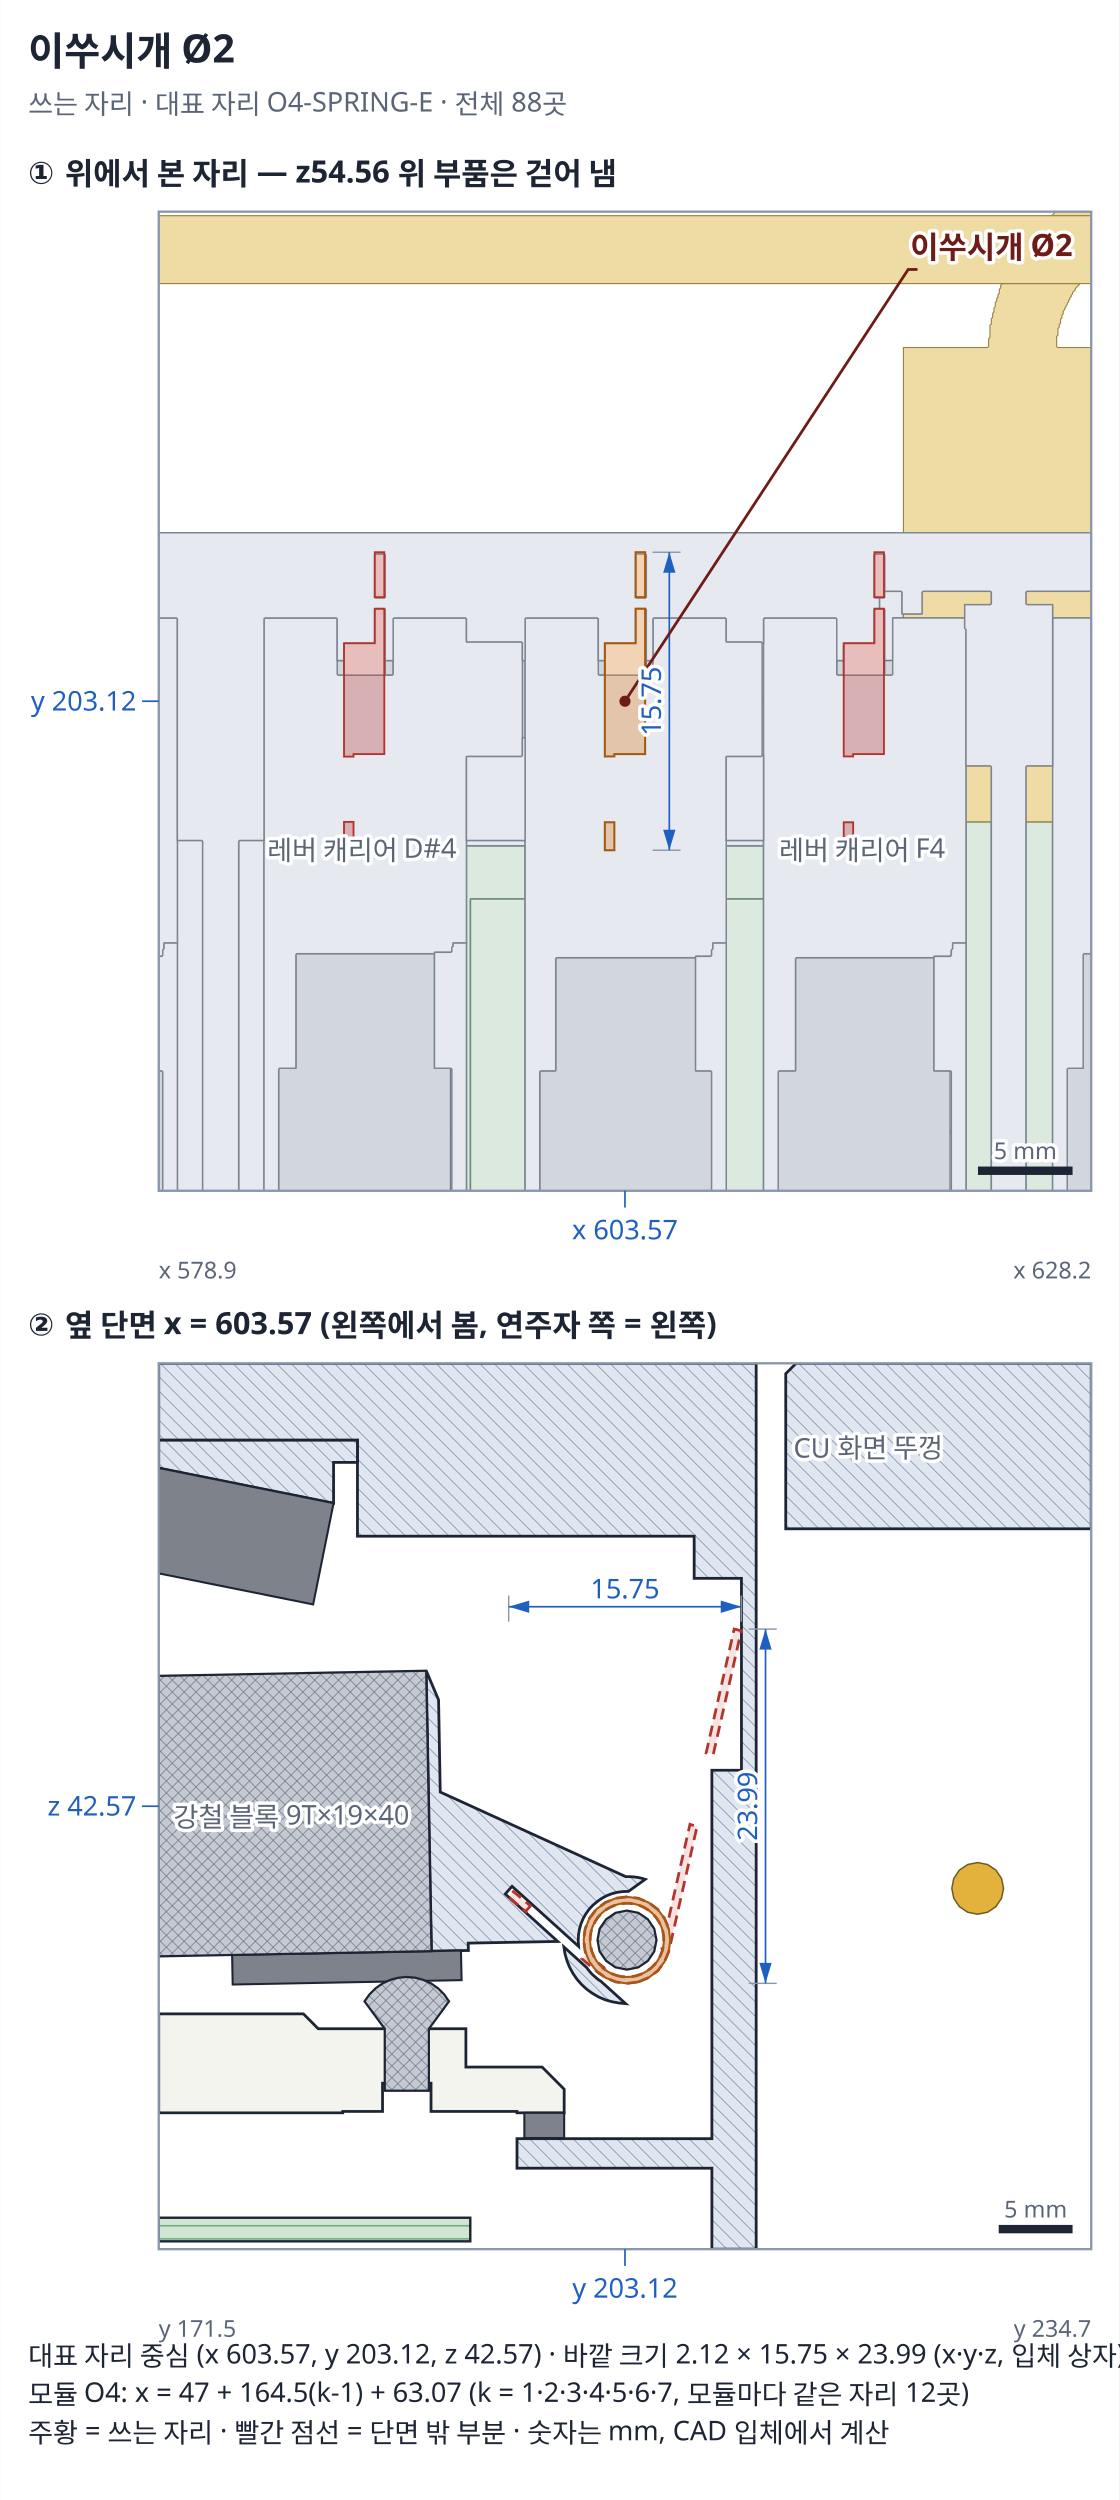
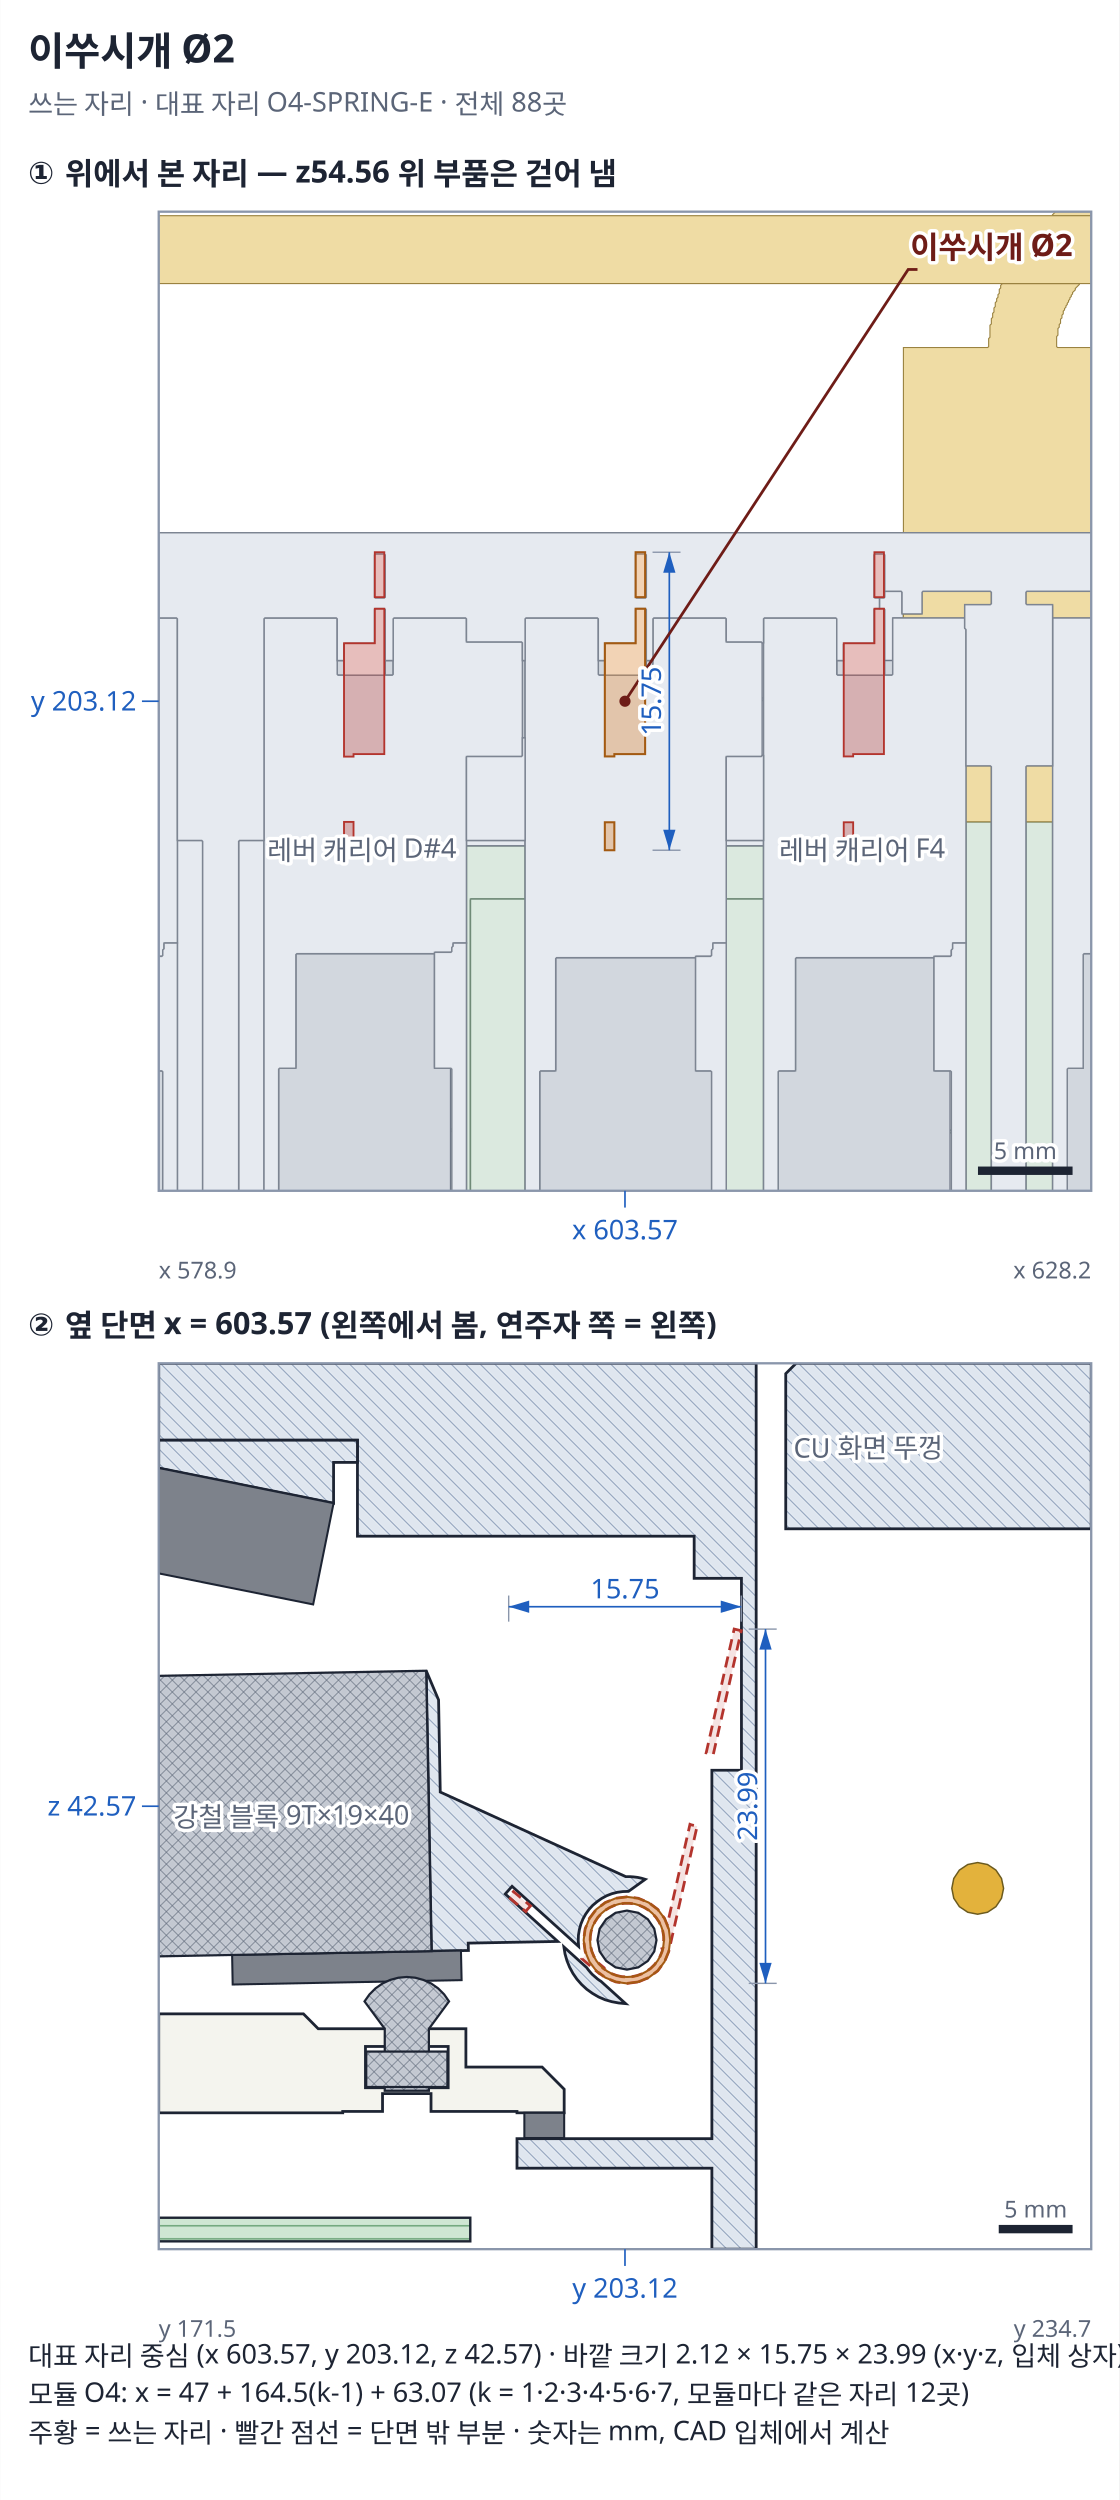
<svg xmlns="http://www.w3.org/2000/svg" viewBox="0 0 120 268.1" width="600" height="1340">
  <defs>
    <style>
.bg{fill:#ffffff}
.frame{fill:none;stroke:#1d2433;stroke-width:.5}
.t{font-family:'Apple SD Gothic Neo','Noto Sans KR','Malgun Gothic','IBM Plex Sans KR',sans-serif;fill:#1d2433}
.h{paint-order:stroke;stroke:#ffffff;stroke-width:.75;stroke-linejoin:round}
.tb{font-weight:700}
.td{fill:#1f5fbf}
.tm{fill:#5b6578}
.tr{fill:#c2410c}
.S-wood{fill:url(#hw);stroke:#1d2433;stroke-width:.4;stroke-linejoin:round}
.S-print{fill:url(#hp);stroke:#1d2433;stroke-width:.4;stroke-linejoin:round}
.S-metal{fill:url(#hm);stroke:#1d2433;stroke-width:.32;stroke-linejoin:round}
.S-rubber{fill:#50555e;stroke:#1d2433;stroke-width:.25}
.S-elec{fill:url(#he);stroke:#1d2433;stroke-width:.3}
.S-screen{fill:#3a4150;stroke:#1d2433;stroke-width:.3}
.S-cable{fill:#e3b23c;stroke:#6b5a1e;stroke-width:.18}
.S-ctx{fill:#eceef1;stroke:#a3aab5;stroke-width:.18}
.P-wood{fill:#f2e6d2;stroke:#39404d;stroke-width:.22;stroke-linejoin:round}
.P-print{fill:#e5ebf3;stroke:#39404d;stroke-width:.22;stroke-linejoin:round}
.P-metal{fill:#c9ced6;stroke:#39404d;stroke-width:.2}
.P-rubber{fill:#7d828b;stroke:#39404d;stroke-width:.18}
.P-elec{fill:#d3ead8;stroke:#39404d;stroke-width:.2}
.P-screen{fill:#596070;stroke:#39404d;stroke-width:.2}
.P-cable{fill:#f0cf7a;fill-opacity:.55;stroke:#8a7430;stroke-width:.14;stroke-opacity:.7}
.P-ctx{fill:#f2f3f5;stroke:#b3b9c3;stroke-width:.18}
.air{fill:#e8f1fb;stroke:none}
.hid{fill:none;stroke:#39404d;stroke-width:.24;stroke-dasharray:1.6 .9}
.hidc{fill:none;stroke:#c2410c;stroke-width:.28;stroke-dasharray:2.2 1.1}
.ph{fill:none;stroke:#5b6578;stroke-width:.3;stroke-dasharray:4 1 1 1}
.cl{fill:none;stroke:#6b7690;stroke-width:.2;stroke-dasharray:6 1.2 1 1.2}
.thin{fill:none;stroke:#39404d;stroke-width:.2}
.vis{fill:none;stroke:#1d2433;stroke-width:.3}
.sound{fill:none;stroke:#c2410c;stroke-width:.4;stroke-dasharray:3 1.2}
.ax{fill:none;stroke:#7a3fb5;stroke-width:.3;stroke-dasharray:5 1.2 1 1.2}
.keep{fill:none;stroke:#b42318;stroke-width:.3;stroke-dasharray:1.2 1}
.dm{fill:none;stroke:#1f5fbf;stroke-width:.18}
.ex{fill:none;stroke:#8a96ab;stroke-width:.15}
.ah{fill:#1f5fbf;stroke:none}
.ld{fill:none;stroke:#3d4555;stroke-width:.18}
.dot{fill:#3d4555}
.bal{fill:#ffffff;stroke:#1d2433;stroke-width:.25}
.secl{fill:none;stroke:#1d2433;stroke-width:.55}
.seca{fill:#1d2433}
.grid{fill:none;stroke:#1d2433;stroke-width:.25}
.grid2{fill:none;stroke:#8a96ab;stroke-width:.15}
.box{fill:#fbfbfc;stroke:#c3c9d3;stroke-width:.2}
.sheetply{fill:#fbf6ee;stroke:#1d2433;stroke-width:.35}
.zone{fill:#f4f6f9;stroke:#8a96ab;stroke-width:.2}
.datum{fill:none;stroke:#15803d;stroke-width:.9;stroke-linecap:round;stroke-opacity:.9}
.spot{fill:none;stroke:#c2410c;stroke-width:.32}
.spoth{fill:none;stroke:#c2410c;stroke-width:.32;stroke-dasharray:.45 .3}

.Zkw{fill:#fbfbf8;stroke:#7d8592;stroke-width:.16}.Zkb{fill:#aab0b9;stroke:#5d6672;stroke-width:.16}.Zpr{fill:#e6eaf0;stroke:#7d8592;stroke-width:.16}
.Zwd{fill:#efe4d0;stroke:#8a7a5e;stroke-width:.16}.Zel{fill:#dbe9df;stroke:#6f8a77;stroke-width:.16}.Zmt{fill:#d2d7de;stroke:#6f7887;stroke-width:.14}
.Zrb{fill:#c4c8ce;stroke:#6f7887;stroke-width:.14}.Zcb{fill:#efdca4;stroke:#9a8240;stroke-width:.12}
.Skw{fill:#f4f4ee;stroke:#1d2433;stroke-width:.3}.Skb{fill:#8e95a0;stroke:#1d2433;stroke-width:.3}.Spr{fill:url(#hp);stroke:#1d2433;stroke-width:.3}
.Swd{fill:url(#hw);stroke:#1d2433;stroke-width:.3}.Sel{fill:url(#he);stroke:#1d2433;stroke-width:.26}.Smt{fill:url(#hm);stroke:#1d2433;stroke-width:.24}
.Srb{fill:#7d828b;stroke:#1d2433;stroke-width:.22}.Scb{fill:#e3b23c;stroke:#6b5a1e;stroke-width:.16}
.HL{fill:#B3342D;fill-opacity:.88;stroke:#6e1c17;stroke-width:.3;stroke-linejoin:round}
.HLs{fill:#B3342D;stroke:#5a1511;stroke-width:.32;stroke-linejoin:round}
.HL2{fill:#B3342D;fill-opacity:.32;stroke:#B3342D;stroke-width:.2}
.HLp{fill:#B3342D;fill-opacity:.14;stroke:#B3342D;stroke-width:.3;stroke-dasharray:1.2 .7}
.HH{fill:#d9822b;fill-opacity:.35;stroke:#a35a12;stroke-width:.22}
.vf{fill:none;stroke:#8a96ab;stroke-width:.25}
.lead{fill:none;stroke:#6e1c17;stroke-width:.3}
.tl{fill:#6e1c17}
.nb{fill:#5b6578}
</style>
    <pattern id="hw" patternUnits="userSpaceOnUse" width="1.6" height="1.6" patternTransform="rotate(45)">
      <rect width="1.6" height="1.6" fill="#ecdcc2" />
      <line x1="0" y1="0" x2="0" y2="1.6" stroke="#a8875a" stroke-width=".22" />
    </pattern>
    <pattern id="hp" patternUnits="userSpaceOnUse" width="1.1" height="1.1" patternTransform="rotate(-45)">
      <rect width="1.1" height="1.1" fill="#dfe6ef" />
      <line x1="0" y1="0" x2="0" y2="1.1" stroke="#7f93b0" stroke-width=".16" />
    </pattern>
    <pattern id="hm" patternUnits="userSpaceOnUse" width=".9" height=".9" patternTransform="rotate(45)">
      <rect width=".9" height=".9" fill="#c3c8d1" />
      <path d="M0 0V.9M0 0H.9" stroke="#5d6778" stroke-width=".12" />
    </pattern>
    <pattern id="he" patternUnits="userSpaceOnUse" width="1.4" height="1.4">
      <rect width="1.4" height="1.4" fill="#cfe6d3" />
      <line x1="0" y1=".7" x2="1.4" y2=".7" stroke="#5f9a6c" stroke-width=".14" />
    </pattern>
    <clipPath id="c0">
      <rect x="17.00" y="22.70" width="100.00" height="105.00" />
    </clipPath>
    <clipPath id="c1">
      <rect x="17.00" y="146.20" width="100.00" height="95.00" />
    </clipPath>
  </defs>
  <rect class="bg" x="0" y="0" width="120" height="268.1" />
  <g class="L-geo">
    <path class="Zel" fill-rule="evenodd" d="M50.43 96.52 50.53 96.41 56.29 96.41 56.29 90.70 50.00 90.70 50.00 127.84 50.43 127.84ZM81.86 90.70 77.86 90.70 77.86 96.41 81.86 96.41ZM48.50 121.06 48.21 121.06 48.21 121.34 48.50 121.34Z" clip-path="url(#c0)" />
    <path class="Zel" fill-rule="evenodd" d="M56.29 96.41 50.43 96.41 50.43 127.84 56.29 127.84ZM81.86 96.41 77.86 96.41 77.86 127.84 81.86 127.84Z" clip-path="url(#c0)" />
    <path class="Zel" fill-rule="evenodd" d="M106.29 88.13 103.57 88.13 103.57 127.84 106.29 127.84ZM112.86 88.13 110.00 88.13 110.00 127.84 112.86 127.84ZM102.07 121.20 101.79 121.20 101.79 121.49 102.07 121.49Z" clip-path="url(#c0)" />
    <path class="Zpr" fill-rule="evenodd" d="M95.71 66.37 95.82 66.27 96.86 66.27 96.86 65.88 96.71 65.74 96.71 63.41 94.86 63.41 94.86 64.03 94.76 64.13 94.29 64.13 94.29 65.27 94.76 65.27 94.86 65.37 94.86 70.84 95.71 70.84ZM21.71 90.13 19.00 90.13 19.00 127.84 21.71 127.84ZM28.29 90.13 25.57 90.13 25.57 127.84 28.29 127.84ZM56.29 90.13 50.00 90.13 50.00 90.70 56.29 90.70ZM81.86 90.13 77.86 90.13 77.86 90.70 81.86 90.70Z" clip-path="url(#c0)" />
    <path class="Zcb" fill-rule="evenodd" d="M117.14 22.70 113.18 22.70 112.84 23.04 112.88 23.13 117.14 23.13ZM117.14 37.27 113.39 37.27 113.29 37.17 113.29 36.09 113.43 35.94 113.43 35.23 113.57 35.09 113.57 34.80 113.71 34.66 113.71 34.23 113.86 34.09 113.86 33.80 114.00 33.66 114.00 33.37 114.14 33.23 114.14 33.09 114.29 32.94 114.29 32.80 114.43 32.66 114.43 32.52 114.57 32.37 114.57 32.23 114.71 32.09 114.71 31.94 114.86 31.80 114.86 31.66 115.00 31.52 115.00 31.37 115.29 31.09 115.29 30.94 115.73 30.50 115.69 30.41 107.47 30.41 107.29 30.60 107.29 30.88 107.14 31.03 107.14 31.46 107.00 31.60 107.00 31.88 106.86 32.03 106.86 32.31 106.71 32.46 106.71 32.88 106.57 33.03 106.57 33.46 106.43 33.60 106.43 34.03 106.29 34.17 106.29 34.74 106.14 34.88 106.14 36.17 106.00 36.31 106.00 37.17 105.90 37.27 96.86 37.27 96.86 57.13 117.14 57.13ZM103.43 64.94 103.53 64.84 106.29 64.84 106.29 63.41 98.86 63.41 98.86 65.74 98.76 65.84 96.86 65.84 96.86 66.27 103.43 66.27ZM117.14 63.41 110.00 63.41 110.00 64.84 112.76 64.84 112.86 64.94 112.86 66.27 117.14 66.27ZM106.29 82.13 103.57 82.13 103.57 88.13 106.29 88.13ZM112.86 82.13 110.00 82.13 110.00 88.13 112.86 88.13Z" clip-path="url(#c0)" />
    <path class="Zmt" fill-rule="evenodd" d="M36.86 70.84 36.14 70.84 36.14 72.41 36.86 72.41ZM42.14 70.84 41.29 70.84 41.29 72.41 42.14 72.41ZM56.29 70.84 56.00 70.84 56.00 79.13 56.29 79.13ZM64.86 70.84 64.14 70.84 64.14 72.41 64.86 72.41ZM70.00 70.84 69.29 70.84 69.29 72.41 70.00 72.41ZM90.43 70.84 89.71 70.84 89.71 72.41 90.43 72.41ZM95.71 70.84 94.86 70.84 94.86 72.41 95.71 72.41ZM81.93 74.84 81.64 74.84 81.64 75.13 81.93 75.13Z" clip-path="url(#c0)" />
    <path class="Zcb" fill-rule="evenodd" d="M117.14 23.13 17.00 23.13 17.00 30.41 117.14 30.41Z" clip-path="url(#c0)" />
    <path class="Zmt" fill-rule="evenodd" d="M17.43 114.84 17.00 114.84 17.00 127.84 17.43 127.84Z" clip-path="url(#c0)" />
    <path class="Zmt" fill-rule="evenodd" d="M76.29 114.84 74.67 114.84 74.57 114.74 74.57 102.70 59.57 102.70 59.57 114.74 59.47 114.84 57.86 114.84 57.86 127.84 76.29 127.84Z" clip-path="url(#c0)" />
    <path class="Zmt" fill-rule="evenodd" d="M101.86 114.84 100.24 114.84 100.14 114.74 100.14 102.70 85.29 102.70 85.29 114.74 85.18 114.84 83.43 114.84 83.43 127.84 101.86 127.84Z" clip-path="url(#c0)" />
    <path class="Zmt" fill-rule="evenodd" d="M48.29 114.56 46.67 114.56 46.57 114.46 46.57 102.27 31.71 102.27 31.71 114.46 31.61 114.56 29.86 114.56 29.86 127.84 48.29 127.84Z" clip-path="url(#c0)" />
    <path class="Zmt" fill-rule="evenodd" d="M117.14 102.27 116.14 102.27 116.14 114.46 116.04 114.56 114.43 114.56 114.43 127.84 117.14 127.84Z" clip-path="url(#c0)" />
    <path class="Zpr" fill-rule="evenodd" d="M17.43 101.94 17.57 101.80 17.57 101.23 17.67 101.13 19.00 101.13 19.00 66.27 17.00 66.27 17.00 102.56 17.43 102.56Z" clip-path="url(#c0)" />
    <path class="Zpr" fill-rule="evenodd" d="M19.00 101.13 17.57 101.13 17.57 101.74 17.43 101.88 17.43 102.46 17.33 102.56 17.00 102.56 17.00 114.84 17.33 114.84 17.43 114.94 17.43 127.84 19.00 127.84Z" clip-path="url(#c0)" />
    <path class="Zpr" fill-rule="evenodd" d="M57.86 114.94 57.96 114.84 59.57 114.84 59.57 102.80 59.67 102.70 74.53 102.70 74.67 102.56 76.29 102.56 76.29 101.94 76.43 101.80 76.43 101.23 76.53 101.13 77.86 101.13 77.86 81.23 77.96 81.13 81.71 81.13 81.71 68.84 77.96 68.84 77.86 68.74 77.86 66.27 70.00 66.27 70.00 72.31 69.90 72.41 64.24 72.41 64.14 72.31 64.14 66.27 56.29 66.27 56.29 127.84 57.86 127.84Z" clip-path="url(#c0)" />
    <path class="Zpr" fill-rule="evenodd" d="M77.86 101.13 76.43 101.13 76.43 101.74 76.29 101.88 76.29 102.46 76.18 102.56 74.57 102.56 74.57 114.84 76.18 114.84 76.29 114.94 76.29 127.84 77.86 127.84Z" clip-path="url(#c0)" />
    <path class="Zpr" fill-rule="evenodd" d="M83.43 114.94 83.53 114.84 85.29 114.84 85.29 102.80 85.39 102.70 100.10 102.70 100.24 102.56 102.00 102.56 102.00 101.94 102.14 101.80 102.14 101.23 102.24 101.13 103.57 101.13 103.57 67.46 103.43 67.31 103.43 66.27 95.71 66.27 95.71 72.31 95.61 72.41 89.82 72.41 89.71 72.31 89.71 66.27 81.86 66.27 81.86 127.84 83.43 127.84Z" clip-path="url(#c0)" />
    <path class="Zpr" fill-rule="evenodd" d="M103.57 101.13 102.14 101.13 102.14 101.74 102.00 101.88 102.00 102.46 101.90 102.56 100.14 102.56 100.14 114.84 101.90 114.84 102.00 114.94 102.00 127.84 103.57 127.84Z" clip-path="url(#c0)" />
    <path class="Zpr" fill-rule="evenodd" d="M29.86 114.66 29.96 114.56 31.71 114.56 31.71 102.37 31.82 102.27 46.53 102.27 46.67 102.13 48.43 102.13 48.43 101.66 48.57 101.52 48.57 101.23 48.67 101.13 50.00 101.13 50.00 81.23 50.10 81.13 56.00 81.13 56.00 68.84 50.10 68.84 50.00 68.74 50.00 66.27 42.14 66.27 42.14 72.31 42.04 72.41 36.24 72.41 36.14 72.31 36.14 66.27 28.29 66.27 28.29 127.84 29.86 127.84Z" clip-path="url(#c0)" />
    <path class="Zpr" fill-rule="evenodd" d="M50.00 101.13 48.57 101.13 48.57 101.46 48.43 101.60 48.43 102.03 48.33 102.13 46.57 102.13 46.57 114.56 48.33 114.56 48.43 114.66 48.43 127.84 50.00 127.84Z" clip-path="url(#c0)" />
    <path class="Zpr" fill-rule="evenodd" d="M114.43 114.66 114.53 114.56 116.14 114.56 116.14 102.37 116.24 102.27 117.14 102.27 117.14 66.27 112.86 66.27 112.86 127.84 114.43 127.84Z" clip-path="url(#c0)" />
    <path class="Zpr" fill-rule="evenodd" d="M40.14 64.03 40.14 59.52 40.24 59.41 41.18 59.41 41.29 59.52 41.29 64.03 41.18 64.13 40.24 64.13ZM68.14 64.03 68.14 59.52 68.24 59.41 69.18 59.41 69.29 59.52 69.29 64.03 69.18 64.13 68.24 64.13ZM25.57 90.23 25.67 90.13 28.29 90.13 28.29 66.37 28.39 66.27 36.04 66.27 36.14 66.37 36.14 70.84 36.86 70.84 36.86 69.09 36.96 68.99 40.14 68.99 40.14 65.37 40.24 65.27 41.18 65.27 41.29 65.37 41.29 70.84 42.14 70.84 42.14 66.37 42.24 66.27 49.90 66.27 50.00 66.37 50.00 68.84 55.90 68.84 56.00 68.94 56.00 70.84 56.29 70.84 56.29 66.37 56.39 66.27 64.04 66.27 64.14 66.37 64.14 70.84 64.86 70.84 64.86 69.09 64.96 68.99 68.14 68.99 68.14 65.37 68.24 65.27 69.18 65.27 69.29 65.37 69.29 70.84 70.00 70.84 70.00 66.37 70.10 66.27 77.76 66.27 77.86 66.37 77.86 68.84 81.61 68.84 81.77 69.00 81.86 68.96 81.86 66.37 81.96 66.27 89.61 66.27 89.71 66.37 89.71 70.84 90.43 70.84 90.43 69.09 90.53 68.99 93.71 68.99 93.71 65.37 93.82 65.27 94.29 65.27 94.29 64.13 93.82 64.13 93.71 64.03 93.71 59.52 93.82 59.41 94.76 59.41 94.86 59.52 94.86 63.41 96.61 63.41 96.71 63.52 96.71 65.84 98.86 65.84 98.86 63.52 98.96 63.41 106.18 63.41 106.29 63.52 106.29 64.74 106.18 64.84 103.43 64.84 103.43 67.37 103.57 67.52 103.57 82.13 106.18 82.13 106.29 82.23 106.29 127.84 110.00 127.84 110.00 82.23 110.10 82.13 112.86 82.13 112.86 64.84 110.10 64.84 110.00 64.74 110.00 63.52 110.10 63.41 117.14 63.41 117.14 57.13 17.00 57.13 17.00 66.27 18.90 66.27 19.00 66.37 19.00 90.13 21.61 90.13 21.71 90.23 21.71 127.84 25.57 127.84ZM56.29 79.13 56.00 79.13 56.00 81.03 55.90 81.13 50.00 81.13 50.00 90.13 56.29 90.13ZM81.86 81.01 81.77 80.97 81.61 81.13 77.86 81.13 77.86 90.13 81.86 90.13Z" clip-path="url(#c0)" />
    <path class="Spr" fill-rule="evenodd" d="M50.21 209.17 50.19 208.38 59.79 208.20 54.16 203.11 54.89 202.29 62.03 208.74 61.99 208.12 62.01 207.52 62.11 206.93 62.27 206.34 62.50 205.78 62.79 205.26 63.14 204.77 63.55 204.32 64.02 203.93 64.50 203.59 65.03 203.30 65.60 203.08 66.18 202.93 66.78 202.85 67.38 202.83 69.17 201.54 68.77 201.42 68.35 201.33 67.92 201.28 67.51 201.25 67.08 201.25 47.19 192.18 47.01 182.30 45.68 179.16 46.25 209.24ZM64.43 212.48 64.24 212.36 64.05 212.22 63.51 211.75 63.35 211.58 63.19 211.39 63.04 211.21 62.91 211.02 60.45 208.79 60.57 209.54 60.78 210.27 61.06 210.96 61.42 211.63 61.84 212.24 62.35 212.82 62.89 213.32 63.50 213.76 64.16 214.15 64.86 214.45 65.58 214.66 66.33 214.80 67.07 214.87Z" clip-path="url(#c1)" />
    <path class="Spr" fill-rule="evenodd" d="M81.07 146.20 17.00 146.20 17.00 154.45 38.31 154.45 38.31 164.74 74.42 164.74 74.42 169.26 79.49 169.26 79.49 189.84 76.32 189.84 76.32 229.35 55.42 229.35 55.42 232.52 76.32 232.52 76.32 241.20 81.07 241.20Z" clip-path="url(#c1)" />
    <path class="Spr" fill-rule="evenodd" d="M35.75 156.83 38.31 156.83 38.31 154.45 17.00 154.45 17.00 157.43 35.75 161.20Z" clip-path="url(#c1)" />
    <path class="Spr" fill-rule="evenodd" d="M117.00 146.20 85.35 146.20 84.24 147.31 84.24 163.95 117.00 163.95Z" clip-path="url(#c1)" />
-     <path class="Skw" fill-rule="evenodd" d="M36.73 226.43 41.00 226.43 41.00 223.40 41.48 223.40 41.48 217.56 34.10 217.56 32.52 215.97 17.00 215.97 17.00 226.58 36.73 226.58ZM60.48 224.05 58.11 221.67 49.94 221.67 49.94 217.56 45.73 217.56 45.73 223.40 46.20 223.40 46.20 226.43 55.42 226.43 55.42 226.58 60.48 226.58Z" clip-path="url(#c1)" />
+     <path class="Skw" fill-rule="evenodd" d="M36.73 226.43 41.00 226.43 41.00 224.52 46.20 224.52 46.20 226.43 55.42 226.43 55.42 226.58 60.48 226.58 60.48 224.05 58.11 221.67 49.94 221.67 49.94 217.56 45.80 217.56 45.80 219.46 48.04 219.46 48.04 223.89 39.17 223.89 39.17 219.46 41.40 219.46 41.40 217.56 34.10 217.56 32.52 215.97 17.00 215.97 17.00 226.58 36.73 226.58Z" clip-path="url(#c1)" />
    <path class="Srb" fill-rule="evenodd" d="M60.48 226.58 56.21 226.58 56.21 229.28 60.48 229.28Z" clip-path="url(#c1)" />
    <path class="Srb" fill-rule="evenodd" d="M49.48 212.35 49.41 209.18 24.87 209.65 24.93 212.82Z" clip-path="url(#c1)" />
    <path class="Srb" fill-rule="evenodd" d="M35.75 161.20 17.00 157.43 17.00 168.73 33.56 172.06Z" clip-path="url(#c1)" />
    <path class="Sel" fill-rule="evenodd" d="M50.41 237.83 17.00 237.83 17.00 240.36 50.41 240.36Z" clip-path="url(#c1)" />
    <path class="Smt" fill-rule="evenodd" d="M45.97 217.56 45.98 217.56 48.13 214.63 47.61 213.88 46.96 213.23 46.22 212.71 45.39 212.33 44.51 212.09 43.60 212.01 42.70 212.09 41.81 212.33 40.99 212.71 40.25 213.23 39.60 213.88 39.07 214.63 41.23 217.56 41.24 217.56 41.24 224.21 45.97 224.21Z" clip-path="url(#c1)" />
+     <path class="Smt" fill-rule="evenodd" d="M47.96 220.01 39.25 220.01 39.25 223.81 47.96 223.81Z" clip-path="url(#c1)" />
    <path class="Smt" fill-rule="evenodd" d="M46.25 209.24 45.68 179.17 17.00 179.72 17.00 209.80Z" clip-path="url(#c1)" />
    <path class="Smt" fill-rule="evenodd" d="M68.43 210.98 69.45 210.29 70.14 209.27 70.38 208.06 70.14 206.84 69.45 205.82 68.43 205.13 67.21 204.89 65.99 205.13 64.98 205.82 64.28 206.84 64.05 208.06 64.28 209.27 64.98 210.29 65.99 210.98 67.21 211.22Z" clip-path="url(#c1)" />
    <path class="Scb" fill-rule="evenodd" d="M105.88 205.07 106.78 204.47 107.38 203.57 107.60 202.51 107.38 201.45 106.78 200.55 105.88 199.95 104.82 199.74 103.76 199.95 102.86 200.55 102.26 201.45 102.05 202.51 102.26 203.57 102.86 204.47 103.76 205.07 104.82 205.28Z" clip-path="url(#c1)" />
  </g>
  <g class="L-over">
    <path class="HL2" fill-rule="evenodd" d="M41.19 59.22 40.17 59.22 40.17 64.04 41.19 64.04ZM37.89 80.87 41.19 80.87 41.19 65.28 40.17 65.28 40.17 68.98 36.87 68.98 36.87 81.14 37.89 81.14ZM37.89 88.14 36.87 88.14 36.87 91.12 37.89 91.12Z" clip-path="url(#c0)" />
    <path class="HL2" fill-rule="evenodd" d="M94.77 59.22 93.75 59.22 93.75 64.04 94.77 64.04ZM91.47 80.87 94.77 80.87 94.77 65.28 93.75 65.28 93.75 68.98 90.46 68.98 90.46 81.12 91.47 81.12ZM91.47 88.18 90.46 88.18 90.46 91.18 91.47 91.18Z" clip-path="url(#c0)" />
    <path class="HH" fill-rule="evenodd" d="M69.16 59.22 68.14 59.22 68.14 64.04 69.16 64.04ZM65.86 80.87 69.16 80.87 69.16 65.28 68.14 65.28 68.14 68.98 64.84 68.98 64.84 81.12 65.86 81.12ZM65.86 88.18 64.84 88.18 64.84 91.18 65.86 91.18Z" clip-path="url(#c0)" />
    <rect class="vf" x="17.000" y="22.700" width="100.000" height="105.000" />
    <rect class="seca" x="104.855" y="125.100" width="10.145" height="0.900" />
    <path class="HLp" fill-rule="evenodd" d="M79.47 174.88 78.71 174.70 75.71 187.97 76.05 188.02 76.47 188.14ZM68.42 212.54 69.54 212.08 70.51 211.35 71.24 210.38 71.70 209.26 71.72 209.08 71.74 209.08 74.74 195.82 74.67 195.82 74.13 195.70 73.97 195.64 71.53 206.44 71.24 205.73 70.51 204.76 69.54 204.03 68.42 203.57 67.21 203.42 66.01 203.57 64.89 204.03 63.92 204.76 63.19 205.73 62.73 206.85 62.57 208.06 62.73 209.26 62.84 209.53 62.57 209.88 62.38 210.06 64.22 211.62 64.24 211.59 64.89 212.08 66.01 212.54 67.21 212.70ZM56.51 204.79 56.87 204.39 55.04 202.85 54.53 203.45 56.37 205.00ZM66.66 211.98 66.12 211.86 65.60 211.67 65.12 211.41 64.66 211.08 64.73 211.00 64.07 210.45 63.93 210.27 63.66 209.79 63.45 209.28 63.31 208.74 63.26 208.19 63.28 207.64 63.37 207.10 63.54 206.57 63.79 206.08 64.09 205.62 64.46 205.21 64.89 204.85 65.36 204.56 65.86 204.34 66.39 204.18 66.94 204.11 67.49 204.11 68.04 204.18 68.57 204.34 69.07 204.56 69.54 204.85 69.96 205.21 70.33 205.62 70.64 206.08 70.88 206.57 71.06 207.10 71.15 207.64 71.16 208.04 70.97 208.91 71.07 208.93 70.98 209.28 70.77 209.79 70.50 210.27 70.16 210.70 69.76 211.09 69.31 211.41 68.82 211.67 68.31 211.86 67.76 211.98 67.21 212.01Z" clip-path="url(#c1)" />
    <path class="HH" fill-rule="evenodd" d="M68.42 212.54 69.54 212.08 70.51 211.35 71.24 210.38 71.70 209.26 71.85 208.06 71.70 206.85 71.24 205.73 70.51 204.76 69.54 204.03 68.42 203.57 67.21 203.42 66.01 203.57 64.89 204.03 63.92 204.76 63.19 205.73 62.73 206.85 62.57 208.06 62.73 209.26 63.19 210.38 63.92 211.35 64.89 212.08 66.01 212.54 67.21 212.70ZM66.66 211.98 66.12 211.86 65.60 211.67 65.12 211.41 64.67 211.09 64.27 210.70 63.93 210.27 63.66 209.79 63.45 209.28 63.31 208.74 63.26 208.19 63.28 207.64 63.37 207.10 63.54 206.57 63.79 206.08 64.09 205.62 64.46 205.21 64.89 204.85 65.36 204.56 65.86 204.34 66.39 204.18 66.94 204.11 67.49 204.11 68.04 204.18 68.57 204.34 69.07 204.56 69.54 204.85 69.96 205.21 70.33 205.62 70.64 206.08 70.88 206.57 71.06 207.10 71.15 207.64 71.17 208.19 71.11 208.74 70.98 209.28 70.77 209.79 70.50 210.27 70.16 210.70 69.76 211.09 69.31 211.41 68.82 211.67 68.31 211.86 67.76 211.98 67.21 212.01Z" clip-path="url(#c1)" />
    <rect class="vf" x="17.000" y="146.200" width="100.000" height="95.000" />
    <rect class="seca" x="107.082" y="238.600" width="7.918" height="0.900" />
  </g>
  <g class="L-dim">
    <path class="dm" d="M67.000 127.700 L67.000 129.500" />
    <path class="dm" d="M15.200 75.200 L17.000 75.200" />
    <path class="ex" d="M69.956 59.222 L72.956 59.222" />
    <path class="ex" d="M69.956 91.178 L72.956 91.178" />
    <path class="dm" d="M71.756 59.222 L71.756 91.178" />
    <path class="ah" d="M71.756 59.222 L72.416 61.422 L71.096 61.422 Z" />
    <path class="ah" d="M71.756 91.178 L71.096 88.978 L72.416 88.978 Z" />
    <path class="dm" d="M67.000 241.200 L67.000 243.000" />
    <path class="dm" d="M15.200 193.700 L17.000 193.700" />
    <path class="ex" d="M54.529 173.905 L54.529 171.105" />
    <path class="ex" d="M79.471 173.905 L79.471 171.105" />
    <path class="dm" d="M54.529 172.305 L79.471 172.305" />
    <path class="ah" d="M54.529 172.305 L56.729 171.645 L56.729 172.965 Z" />
    <path class="ah" d="M79.471 172.305 L77.271 172.965 L77.271 171.645 Z" />
    <path class="ex" d="M80.271 174.705 L83.271 174.705" />
    <path class="ex" d="M80.271 212.695 L83.271 212.695" />
    <path class="dm" d="M82.071 174.705 L82.071 212.695" />
    <path class="ah" d="M82.071 174.705 L82.731 176.905 L81.411 176.905 Z" />
    <path class="ah" d="M82.071 212.695 L81.411 210.495 L82.731 210.495 Z" />
  </g>
  <g class="L-lead">
    <path class="lead" d="M67.00 75.20 L97.37 28.90 L98.37 28.90" />
    <circle class="tl" cx="67.000" cy="75.200" r="0.600" />
  </g>
  <g class="L-text">
    <text class="t tb" x="3.000" y="7.000" font-size="4.20" text-anchor="start">이쑤시개 Ø2</text>
    <text class="t tm" x="3.000" y="12.200" font-size="2.90" text-anchor="start">쓰는 자리 · 대표 자리 O4-SPRING-E · 전체 88곳</text>
    <text class="t tb" x="3.000" y="19.700" font-size="3.30" text-anchor="start">① 위에서 본 자리 — z54.56 위 부품은 걷어 냄</text>
    <text class="t h td" x="67.000" y="132.900" font-size="2.90" text-anchor="middle">x 603.57</text>
    <text class="t h td" x="14.600" y="76.200" font-size="2.90" text-anchor="end">y 203.12</text>
    <text class="t tm" x="17.000" y="137.100" font-size="2.50" text-anchor="start">x 578.9</text>
    <text class="t tm" x="117.000" y="137.100" font-size="2.50" text-anchor="end">x 628.2</text>
    <text class="t h td" x="70.856" y="75.200" font-size="2.90" text-anchor="middle" transform="rotate(-90 70.856 75.200)">15.75</text>
    <text class="t h tb tl" x="115.000" y="27.700" font-size="3.30" text-anchor="end">이쑤시개 Ø2</text>
    <text class="t h tm" x="109.928" y="124.300" font-size="2.50" text-anchor="middle">5 mm</text>
    <text class="t h nb" x="38.772" y="92.233" font-size="2.90" text-anchor="middle">레버 캐리어 D#4</text>
    <text class="t h nb" x="92.421" y="92.233" font-size="2.90" text-anchor="middle">레버 캐리어 F4</text>
    <text class="t tb" x="3.000" y="143.200" font-size="3.30" text-anchor="start">② 옆 단면 x = 603.57 (왼쪽에서 봄, 연주자 쪽 = 왼쪽)</text>
    <text class="t h td" x="67.000" y="246.400" font-size="2.90" text-anchor="middle">y 203.12</text>
    <text class="t h td" x="14.600" y="194.700" font-size="2.90" text-anchor="end">z 42.57</text>
    <text class="t tm" x="17.000" y="250.600" font-size="2.50" text-anchor="start">y 171.5</text>
    <text class="t tm" x="117.000" y="250.600" font-size="2.50" text-anchor="end">y 234.7</text>
    <text class="t h td" x="67.000" y="171.405" font-size="2.90" text-anchor="middle">15.75</text>
    <text class="t h td" x="81.171" y="193.700" font-size="2.90" text-anchor="middle" transform="rotate(-90 81.171 193.700)">23.99</text>
    <text class="t h tm" x="111.041" y="237.800" font-size="2.50" text-anchor="middle">5 mm</text>
    <text class="t h nb" x="93.092" y="156.316" font-size="2.90" text-anchor="middle">CU 화면 뚜껑</text>
    <text class="t h nb" x="31.228" y="195.899" font-size="2.90" text-anchor="middle">강철 블록 9T×19×40</text>
    <text class="t" x="3.000" y="253.700" font-size="2.90" text-anchor="start">대표 자리 중심 (x 603.57, y 203.12, z 42.57) · 바깥 크기 2.12 × 15.75 × 23.99 (x·y·z, 입체 상자)</text>
    <text class="t" x="3.000" y="257.818" font-size="2.90" text-anchor="start">모듈 O4: x = 47 + 164.5(k-1) + 63.07 (k = 1·2·3·4·5·6·7, 모듈마다 같은 자리 12곳)</text>
    <text class="t" x="3.000" y="261.936" font-size="2.90" text-anchor="start">주황 = 쓰는 자리 · 빨간 점선 = 단면 밖 부분 · 숫자는 mm, CAD 입체에서 계산</text>
  </g>
</svg>
